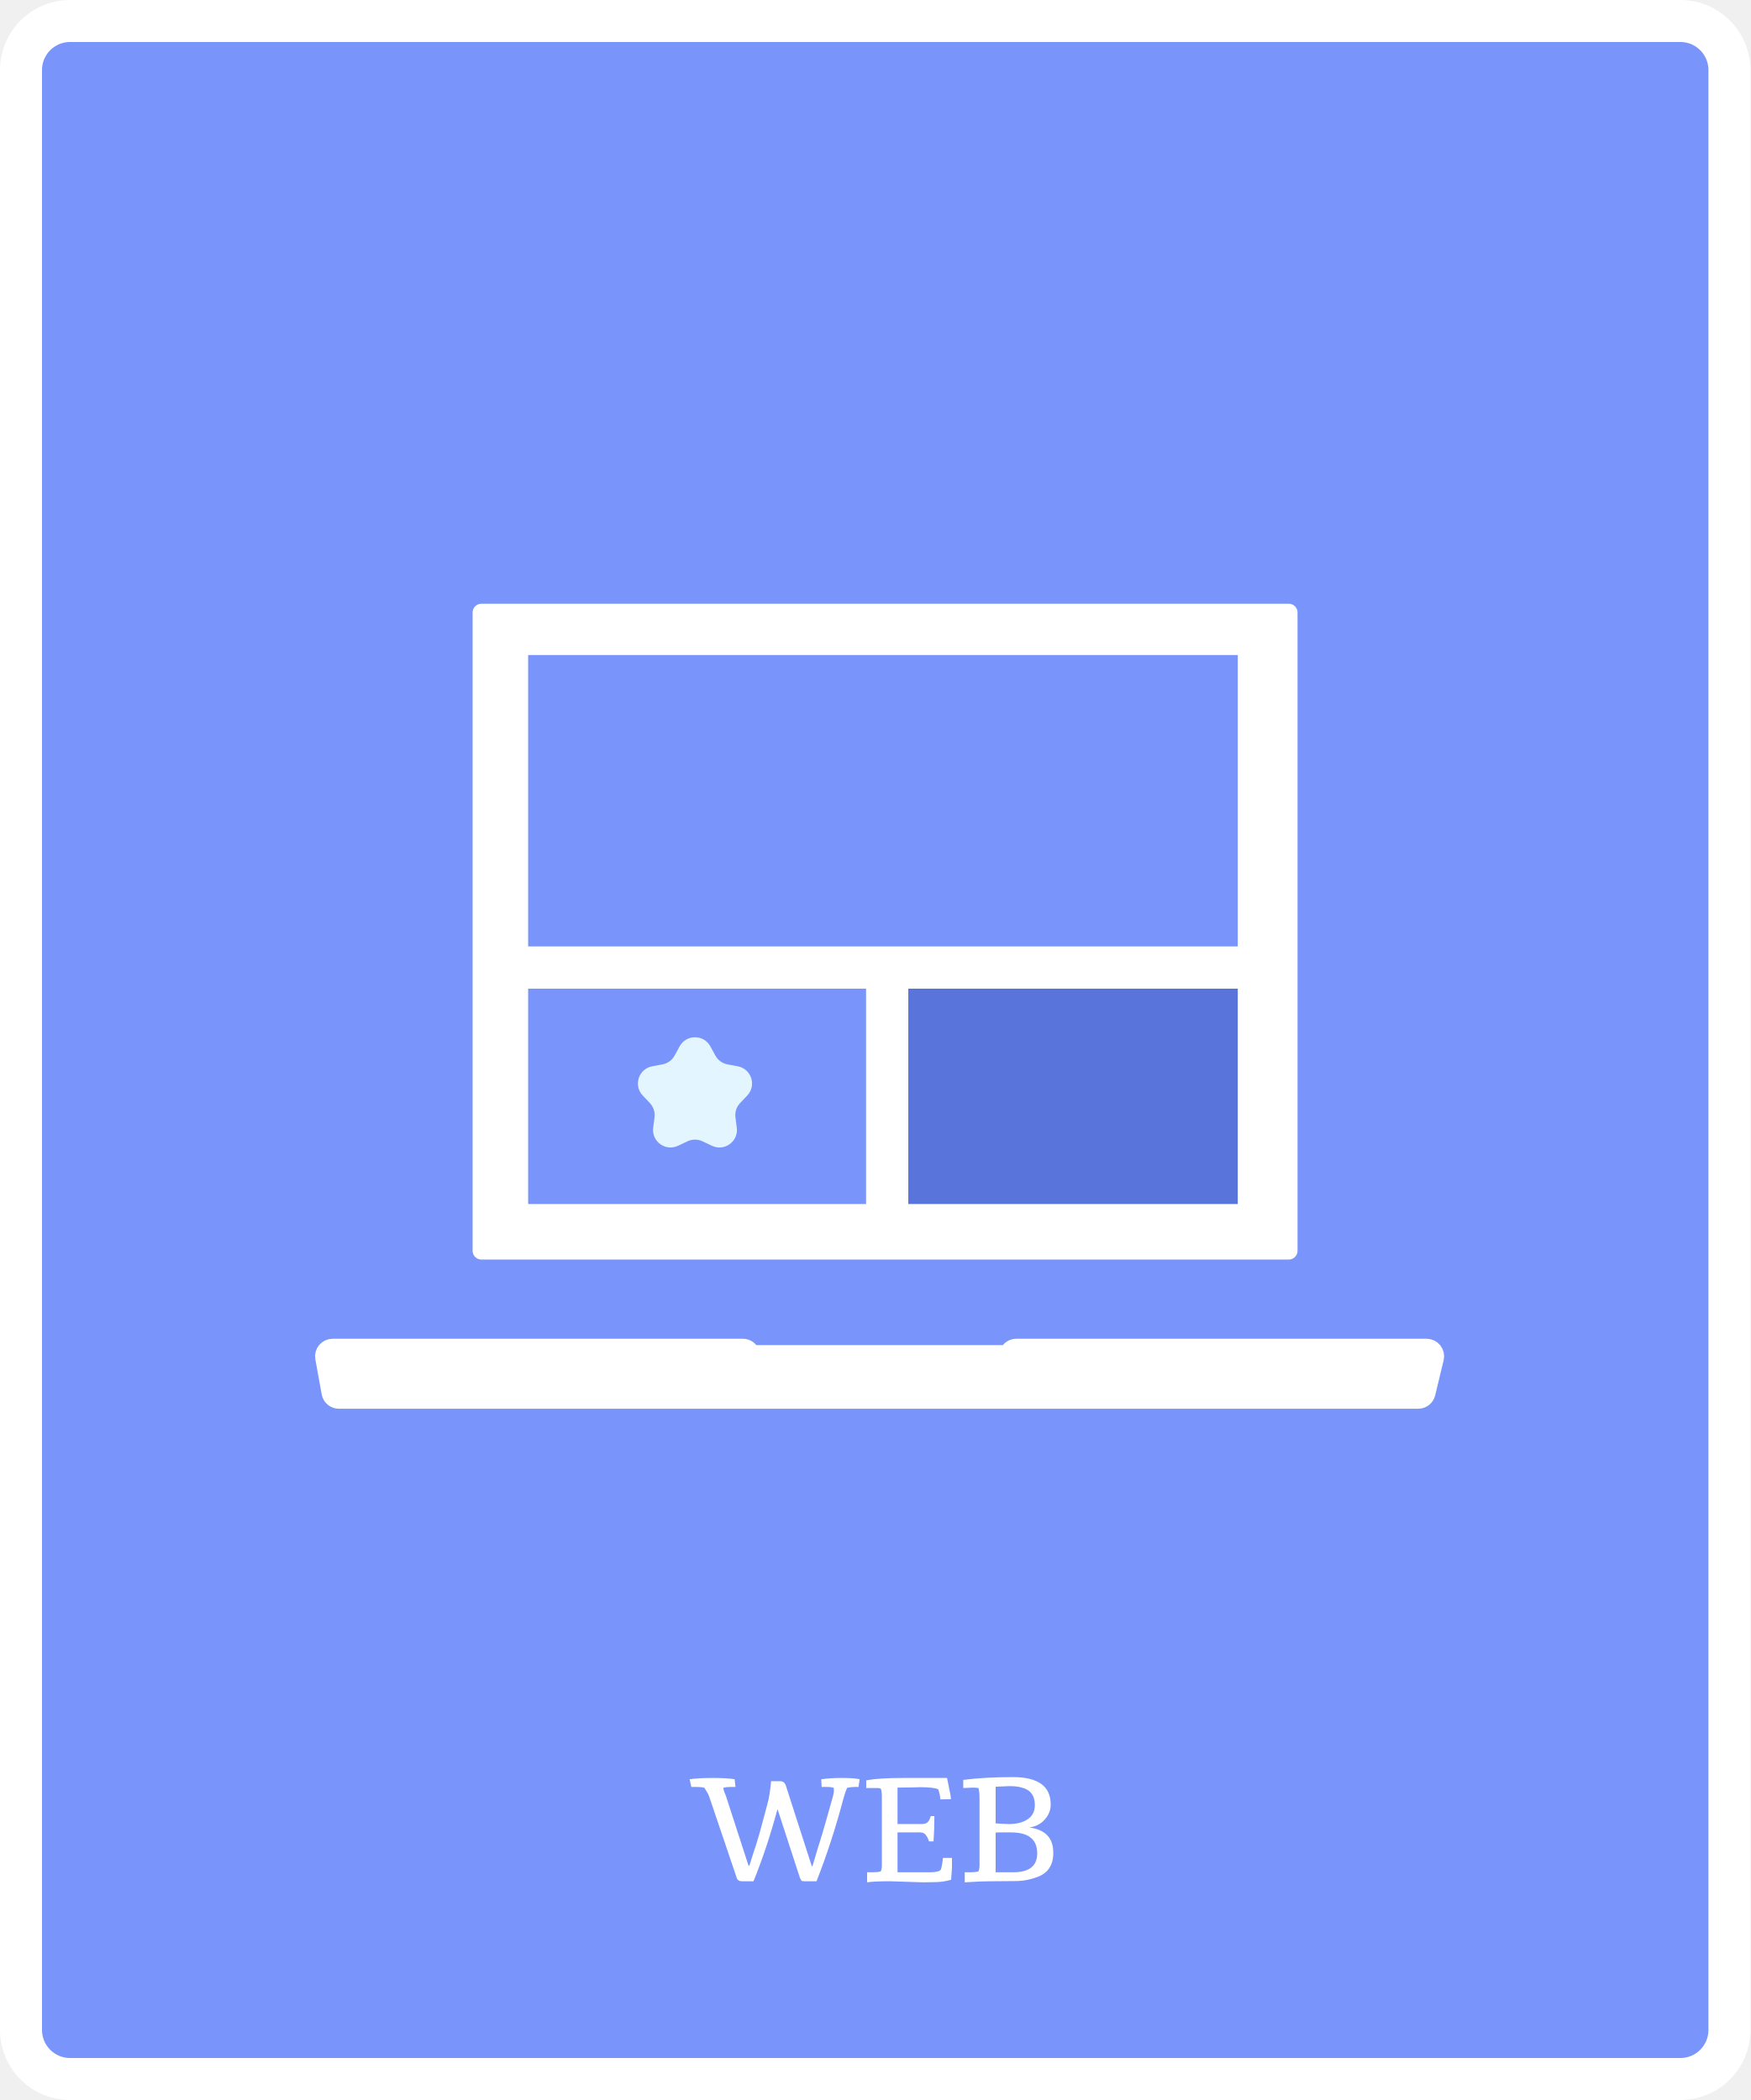
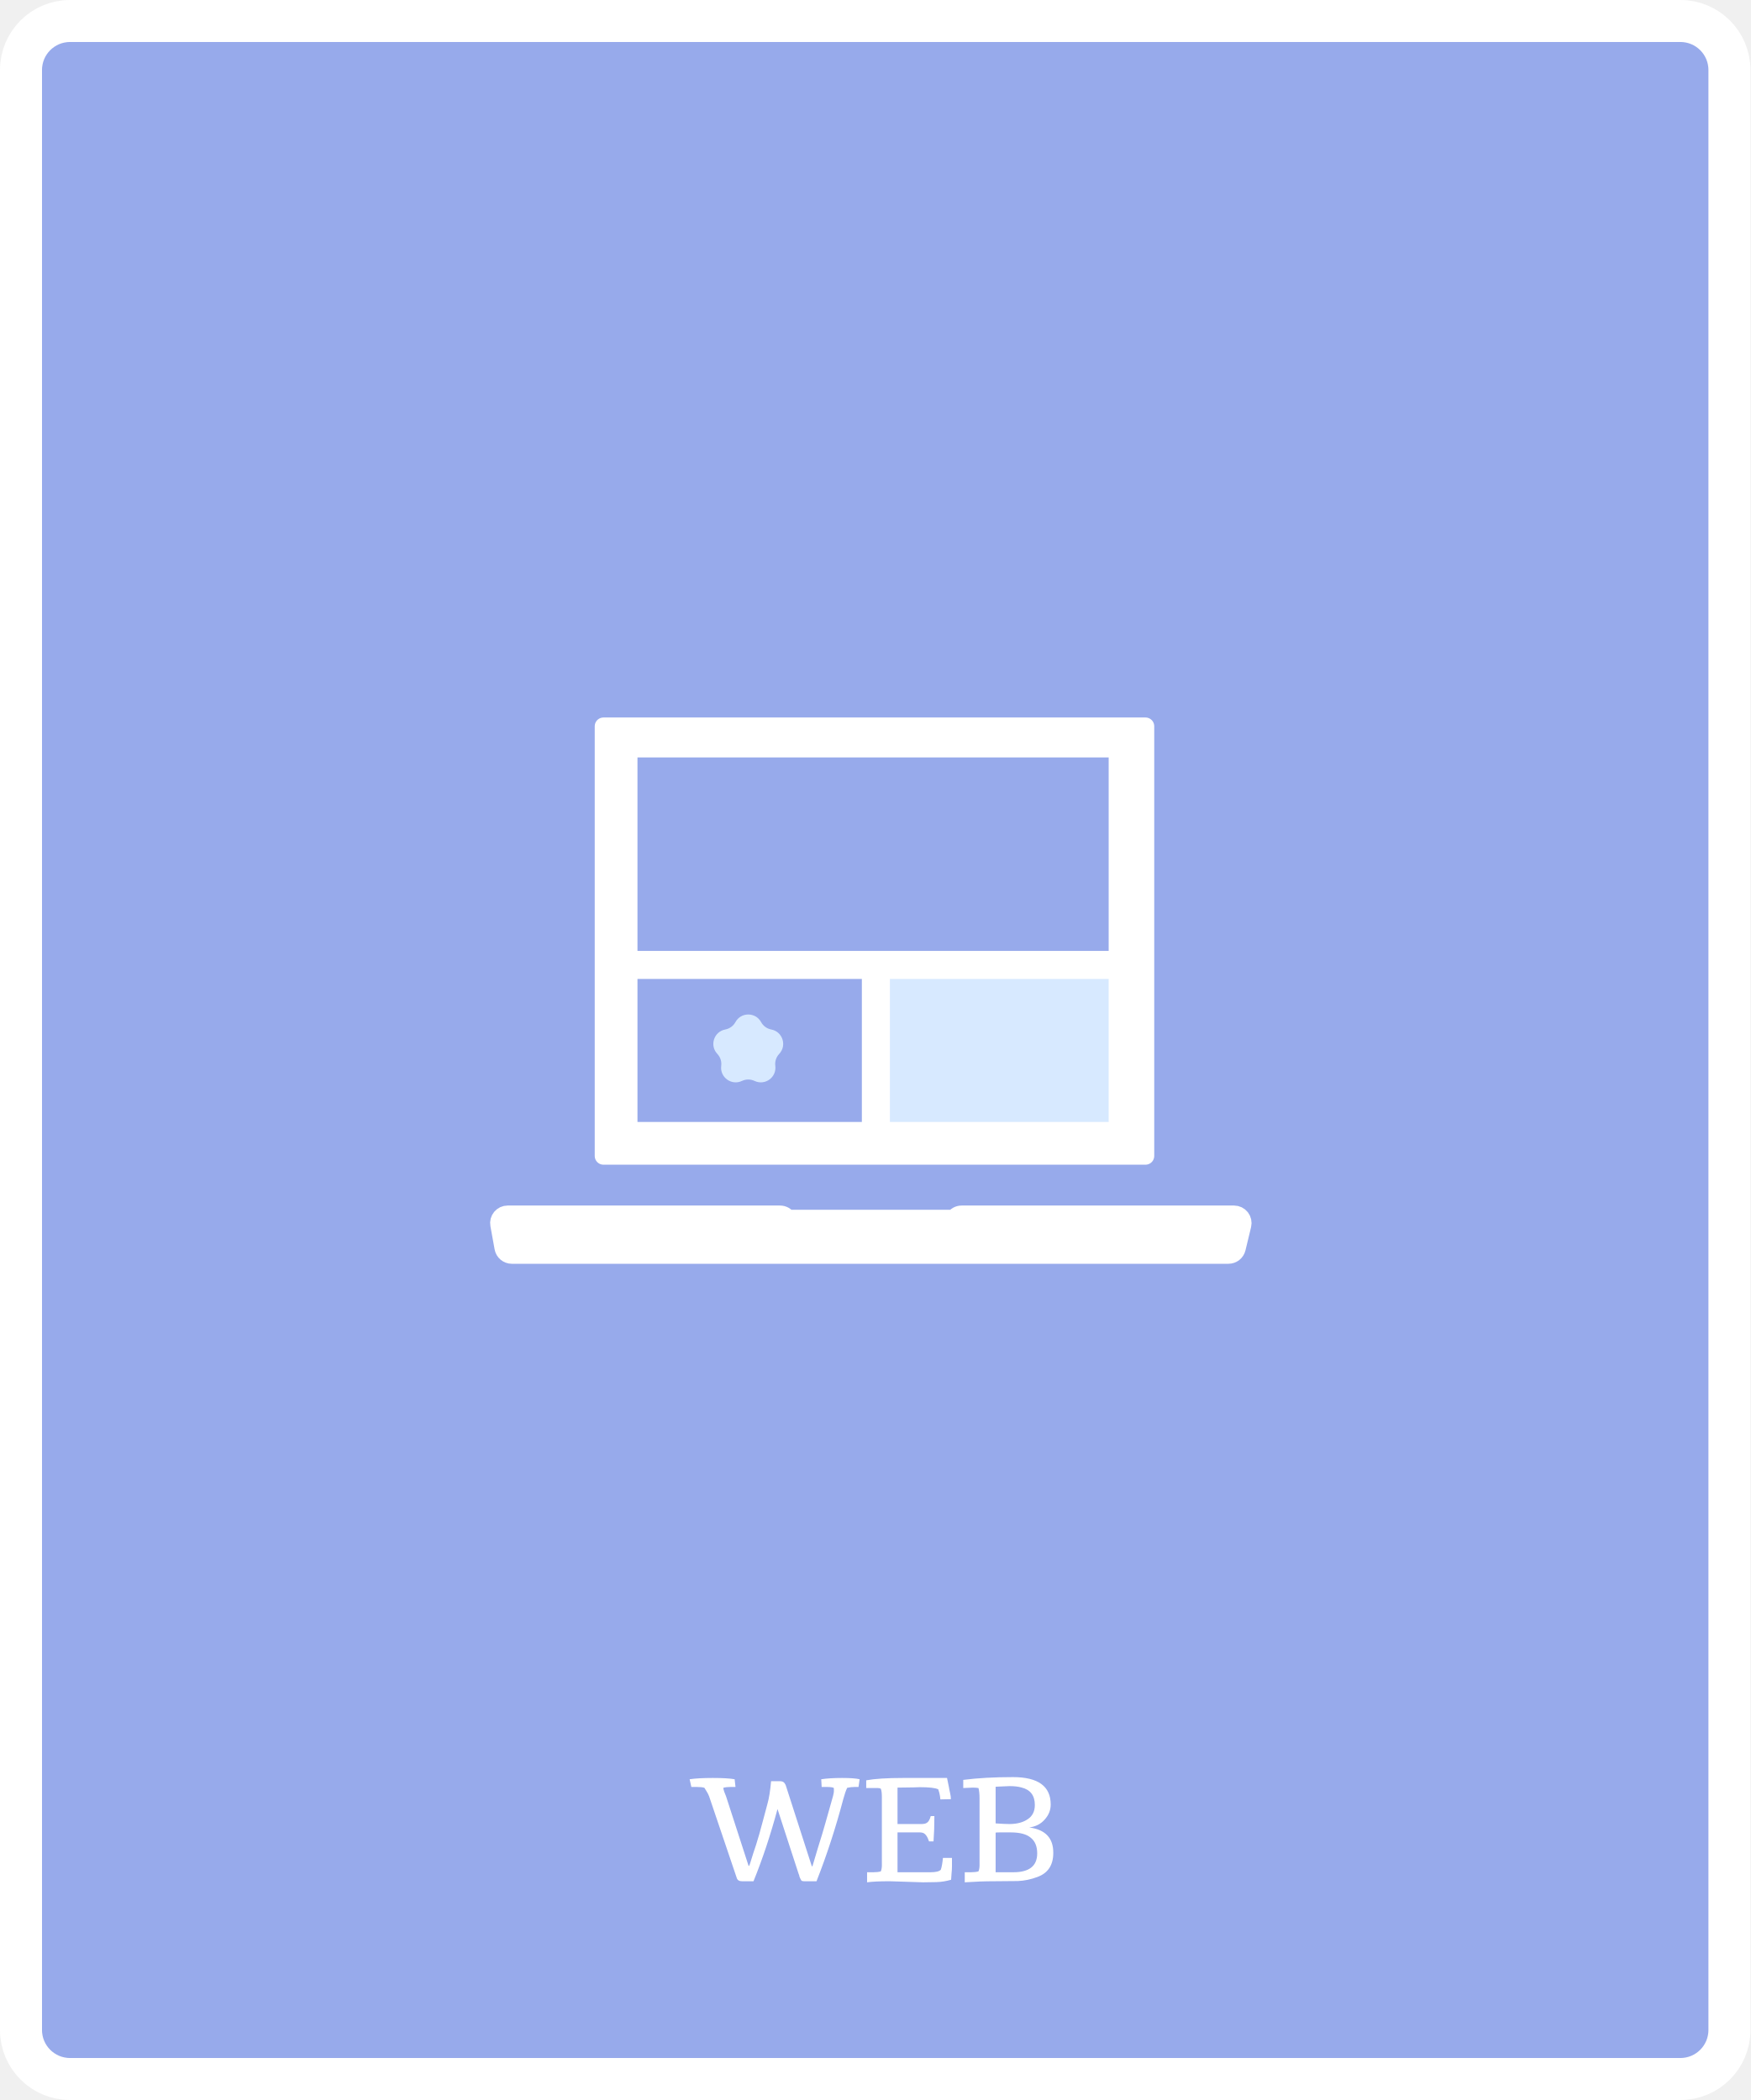
<svg xmlns="http://www.w3.org/2000/svg" width="200" height="240" viewBox="0 0 200 240" fill="none">
-   <rect x="2.4" y="2.4" width="195.2" height="235.2" rx="5.6" fill="#7995FB" stroke="white" stroke-width="4.8" />
+   <rect x="2.4" y="2.4" width="195.2" height="235.2" rx="5.6" fill="#97AAEB" stroke="white" stroke-width="4.8" />
  <path d="M78.795 203.343C79.448 203.245 80.33 203.196 81.44 203.196C82.567 203.196 83.4 203.245 83.938 203.343L84.036 204.224H83.448C83.138 204.224 82.869 204.257 82.64 204.322C82.657 204.453 82.689 204.592 82.738 204.739C82.803 204.886 82.877 205.073 82.959 205.302L85.53 213.237H85.603C85.685 213.024 85.759 212.804 85.824 212.576C85.906 212.331 85.987 212.069 86.069 211.792C86.167 211.514 86.273 211.196 86.387 210.837C86.501 210.478 86.624 210.069 86.755 209.612C86.885 209.139 87.032 208.6 87.195 207.996C87.359 207.392 87.522 206.78 87.685 206.159C87.865 205.539 88.004 204.673 88.102 203.563H89.106C89.383 203.563 89.571 203.653 89.669 203.833C89.701 203.882 89.734 203.939 89.767 204.004L92.755 213.286H92.828C93.057 212.518 93.261 211.833 93.44 211.229C93.636 210.608 93.808 210.053 93.955 209.563C94.102 209.057 94.232 208.608 94.346 208.216C94.461 207.808 94.64 207.171 94.885 206.306C95.146 205.441 95.277 204.918 95.277 204.739V204.42C95.277 204.388 95.269 204.355 95.252 204.322C95.106 204.257 94.836 204.224 94.444 204.224H93.881L93.832 203.343C94.485 203.245 95.277 203.196 96.208 203.196C97.138 203.196 97.808 203.245 98.216 203.343L98.093 204.224H97.677C97.383 204.224 97.089 204.257 96.795 204.322C96.648 204.633 96.501 205.057 96.355 205.596C95.489 208.878 94.469 212.012 93.293 215H91.922C91.71 215 91.587 214.967 91.555 214.902C91.44 214.706 91.367 214.551 91.334 214.437C91.318 214.306 91.293 214.224 91.261 214.192L88.836 206.747C88.036 209.718 87.122 212.469 86.093 215H84.771C84.461 215 84.265 214.878 84.183 214.633L81.024 205.302C80.942 205.09 80.853 204.91 80.755 204.763C80.657 204.6 80.567 204.453 80.485 204.322C80.306 204.257 80.012 204.224 79.603 204.224H78.991L78.795 203.343ZM98.973 203.465C99.936 203.286 101.34 203.196 103.185 203.196H108.205L108.426 204.273C108.442 204.404 108.483 204.608 108.548 204.886C108.613 205.163 108.646 205.408 108.646 205.62L107.446 205.645L107.397 205.253C107.365 205.024 107.299 204.771 107.201 204.494C106.875 204.331 106.173 204.249 105.095 204.249L104.36 204.273L102.548 204.298V208.461H105.34C105.732 208.461 106.001 208.322 106.148 208.045C106.213 207.947 106.279 207.784 106.344 207.555H106.76C106.76 208.6 106.728 209.563 106.662 210.445H106.148C105.969 209.89 105.732 209.563 105.438 209.465C105.34 209.433 105.218 209.416 105.071 209.416H102.548V213.971H106.32C106.94 213.971 107.332 213.873 107.495 213.678C107.593 213.4 107.675 212.951 107.74 212.331C108.083 212.331 108.426 212.331 108.769 212.331V213.286C108.769 213.547 108.752 213.824 108.72 214.118C108.703 214.396 108.687 214.633 108.671 214.829C108.116 214.992 107.552 215.082 106.981 215.098C106.426 215.114 105.92 215.122 105.462 215.122L101.667 215C100.491 215 99.626 215.041 99.071 215.122V213.971H99.805C100.132 213.971 100.409 213.939 100.638 213.873C100.736 213.661 100.777 213.343 100.76 212.918V205.376C100.76 204.935 100.72 204.616 100.638 204.42C100.54 204.371 100.426 204.347 100.295 204.347H98.973V203.465ZM115.789 213.971C117.601 213.971 118.508 213.253 118.508 211.816C118.508 211.016 118.263 210.42 117.773 210.029C117.299 209.62 116.532 209.416 115.471 209.416C115.471 209.416 115.071 209.416 114.271 209.416C113.993 209.416 113.822 209.424 113.757 209.441V213.971H115.789ZM113.757 208.388C114.442 208.437 114.965 208.461 115.324 208.461C116.173 208.461 116.867 208.282 117.406 207.922C117.961 207.563 118.238 207.016 118.238 206.282C118.238 205.188 117.716 204.518 116.671 204.273C116.312 204.176 115.871 204.127 115.348 204.127L114.222 204.176L113.757 204.2V208.388ZM116.304 214.976C115.552 214.992 114.646 215 113.585 215C112.524 215 111.406 215.041 110.23 215.122V213.971H110.94C111.283 213.971 111.569 213.939 111.797 213.873C111.895 213.661 111.936 213.343 111.92 212.918V205.547C111.92 205.041 111.879 204.641 111.797 204.347C111.601 204.314 111.381 204.298 111.136 204.298L110.059 204.347V203.416C111.691 203.204 113.585 203.098 115.74 203.098C118.614 203.098 120.05 204.143 120.05 206.233C120.05 206.869 119.822 207.441 119.365 207.947C118.924 208.453 118.336 208.755 117.601 208.853C119.446 209.098 120.361 210.069 120.344 211.767C120.344 213.155 119.74 214.069 118.532 214.51C117.797 214.788 117.055 214.943 116.304 214.976Z" fill="white" />
-   <rect x="55" y="70" width="92.251" height="72.946" fill="white" stroke="white" stroke-width="2" stroke-linecap="round" stroke-linejoin="round" />
-   <path d="M60.344 108.162H141.425V74.861H121.155H111.019H100.884H90.749H80.614H60.344V108.162Z" fill="#7995FB" />
-   <path d="M38 154C37.704 154 37.422 154.131 37.233 154.359C37.042 154.586 36.963 154.886 37.016 155.178L37.74 159.178C37.826 159.654 38.24 160 38.724 160H162.035C162.497 160 162.898 159.684 163.007 159.235L163.972 155.235C164.044 154.937 163.975 154.622 163.786 154.381C163.596 154.141 163.306 154 163 154H131.75H116.125C115.769 154 115.439 154.19 115.26 154.498L115.127 154.727H85.873L85.74 154.498C85.561 154.19 85.231 154 84.875 154H69.25H38Z" fill="white" stroke="white" stroke-width="2" stroke-linecap="round" stroke-linejoin="round" />
-   <rect x="103.78" y="112.989" width="37.645" height="24.614" fill="#5975DB" />
-   <rect x="60.344" y="112.989" width="38.61" height="24.614" fill="#7995FB" />
-   <path d="M77.651 119.586C78.409 118.196 80.405 118.196 81.163 119.586L81.734 120.633C82.022 121.161 82.531 121.531 83.122 121.642L84.294 121.861C85.85 122.153 86.467 124.051 85.379 125.201L84.56 126.068C84.147 126.504 83.953 127.103 84.03 127.699L84.183 128.882C84.387 130.452 82.772 131.625 81.342 130.946L80.265 130.435C79.722 130.177 79.092 130.177 78.549 130.435L77.472 130.946C76.042 131.625 74.427 130.452 74.631 128.882L74.784 127.699C74.862 127.103 74.667 126.504 74.254 126.068L73.435 125.201C72.347 124.051 72.964 122.153 74.52 121.861L75.692 121.642C76.283 121.531 76.793 121.161 77.08 120.633L77.651 119.586Z" fill="#E3F5FF" />
+   <rect x="68.952" y="83" width="61.927" height="49.108" fill="white" stroke="white" stroke-width="2" stroke-linecap="round" stroke-linejoin="round" />
+   <path d="M72.836 108.676H126.674V86.564H113.215H106.485H99.755H93.026H86.296H72.836V108.676Z" fill="#97AAEB" />
+   <path d="M58 138.776C57.704 138.776 57.422 138.907 57.233 139.135C57.042 139.362 56.963 139.662 57.016 139.954L57.497 142.61C57.583 143.086 57.997 143.432 58.481 143.432H140.359C140.821 143.432 141.223 143.116 141.331 142.667L141.972 140.011C142.044 139.713 141.975 139.398 141.786 139.157C141.596 138.917 141.307 138.776 141 138.776H120.25H109.875C109.524 138.776 109.2 138.96 109.019 139.259H89.981C89.8 138.96 89.476 138.776 89.125 138.776H78.75H58Z" fill="white" stroke="white" stroke-width="2" stroke-linecap="round" stroke-linejoin="round" />
+   <rect x="101.678" y="111.88" width="24.996" height="16.344" fill="#D7E9FF" />
+   <rect x="72.836" y="111.88" width="25.637" height="16.344" fill="#97AAEB" />
+   <path d="M84.027 116.814C84.66 115.652 86.328 115.652 86.961 116.814V116.814C87.201 117.254 87.627 117.564 88.121 117.656V117.656C89.421 117.9 89.936 119.485 89.027 120.447V120.447C88.683 120.811 88.52 121.312 88.584 121.81V121.81C88.755 123.122 87.406 124.102 86.211 123.534V123.534C85.757 123.319 85.231 123.319 84.777 123.534V123.534C83.582 124.102 82.233 123.122 82.404 121.81V121.81C82.468 121.312 82.305 120.811 81.961 120.447V120.447C81.052 119.485 81.567 117.9 82.867 117.656V117.656C83.361 117.564 83.787 117.254 84.027 116.814V116.814Z" fill="#D7E9FF" />
</svg>
